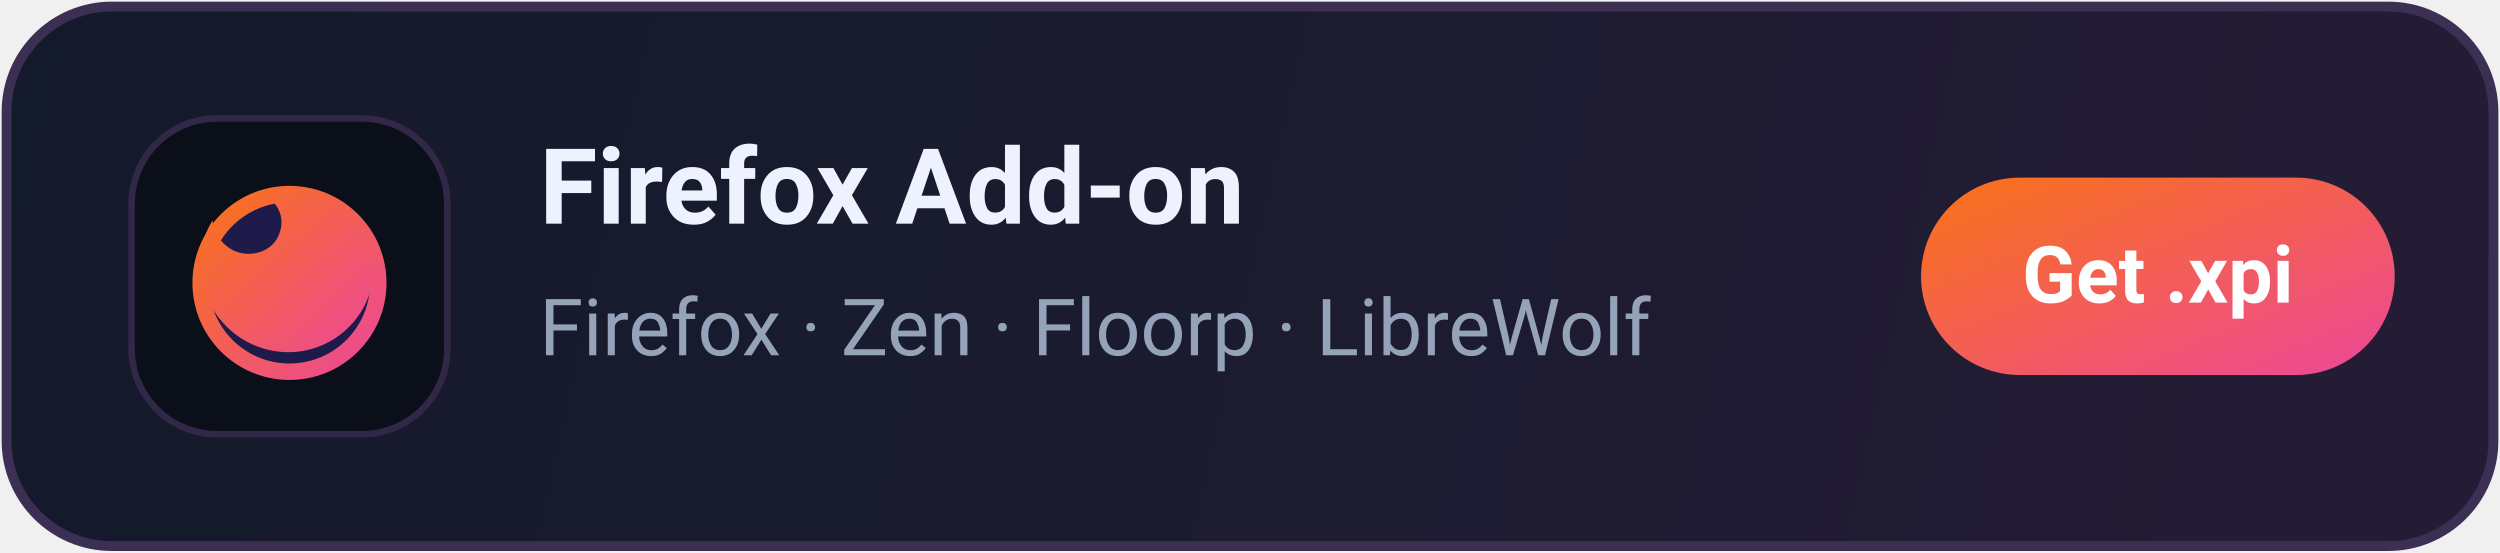
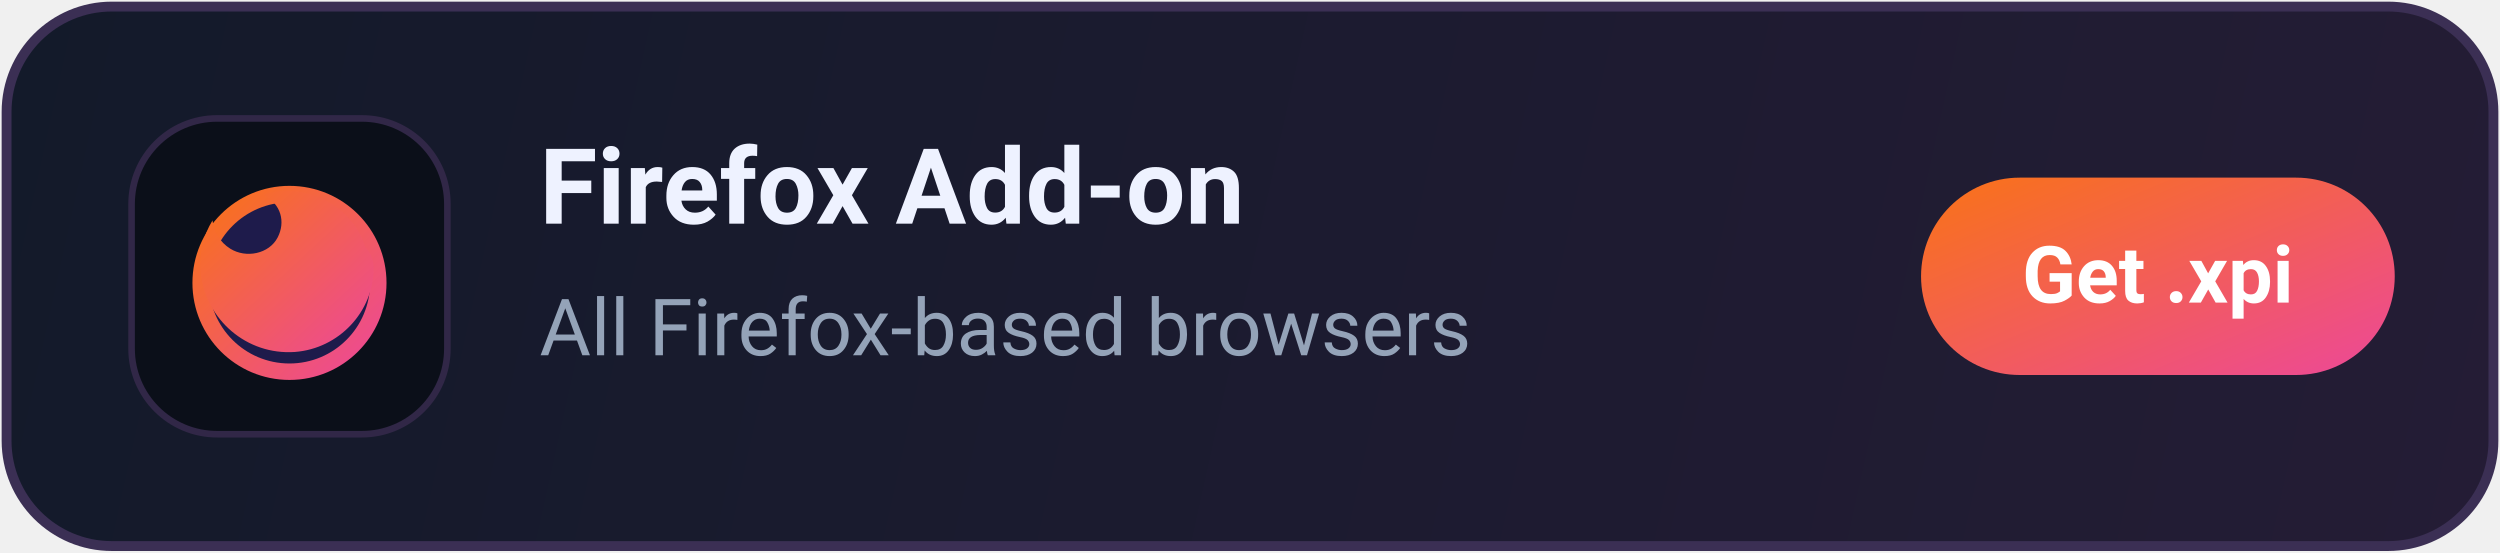
<svg xmlns="http://www.w3.org/2000/svg" width="380" height="84" viewBox="0 0 380 84" fill="none">
  <defs>
    <linearGradient id="bg-f" x1="0" y1="0" x2="380" y2="84" gradientUnits="userSpaceOnUse">
      <stop offset="0%" stop-color="#131a2a" />
      <stop offset="100%" stop-color="#241c35" />
    </linearGradient>
    <linearGradient id="accent-f" x1="0" y1="0" x2="1" y2="1">
      <stop offset="0%" stop-color="#f97316" />
      <stop offset="100%" stop-color="#ec4899" />
    </linearGradient>
  </defs>
  <rect x="1" y="1" width="378" height="82" rx="16" fill="url(#bg-f)" stroke="#3b2f54" stroke-width="1.5" />
  <g transform="translate(20, 18)">
    <rect width="48" height="48" rx="13" fill="#0b0f19" stroke="#312747" />
    <circle cx="24" cy="25" r="13.5" fill="#1e1b4b" stroke="url(#accent-f)" stroke-width="2.5" />
    <path d="M35.5 19.5c-1.5-5-6.5-8.5-12-8.5-1.2 0-2.4.2-3.5.6 2.8 1.4 3.4 4.2 2.2 6.5-1.3 2.5-4.8 3.2-7.2 1.7-1.6-1-2.5-2.6-2.7-4.3-1.4 2.3-2.1 5-1.8 8 .8 7.1 7 12.5 14.3 12 6.7-.5 12-6.1 12-12.8 0-1.1-.4-2.2-1.3-3.2z" fill="url(#accent-f)" />
  </g>
  <text x="82" y="34" fill="#eef2ff" font-family="system-ui,-apple-system,Segoe UI,Roboto,sans-serif" font-size="16" font-weight="700">Firefox Add-on</text>
-   <text x="82" y="54" fill="#94a3b8" font-family="system-ui,-apple-system,Segoe UI,Roboto,sans-serif" font-size="12">Firefox · Zen · Floorp · LibreWolf</text>
+   <text x="82" y="54" fill="#94a3b8" font-family="system-ui,-apple-system,Segoe UI,Roboto,sans-serif" font-size="12">All Firefox-based browsers</text>
  <rect x="292" y="27" width="72" height="30" rx="15" fill="url(#accent-f)" />
  <text x="328" y="46" text-anchor="middle" fill="#ffffff" font-family="system-ui,-apple-system,Segoe UI,Roboto,sans-serif" font-size="12" font-weight="700">Get .xpi</text>
</svg>
